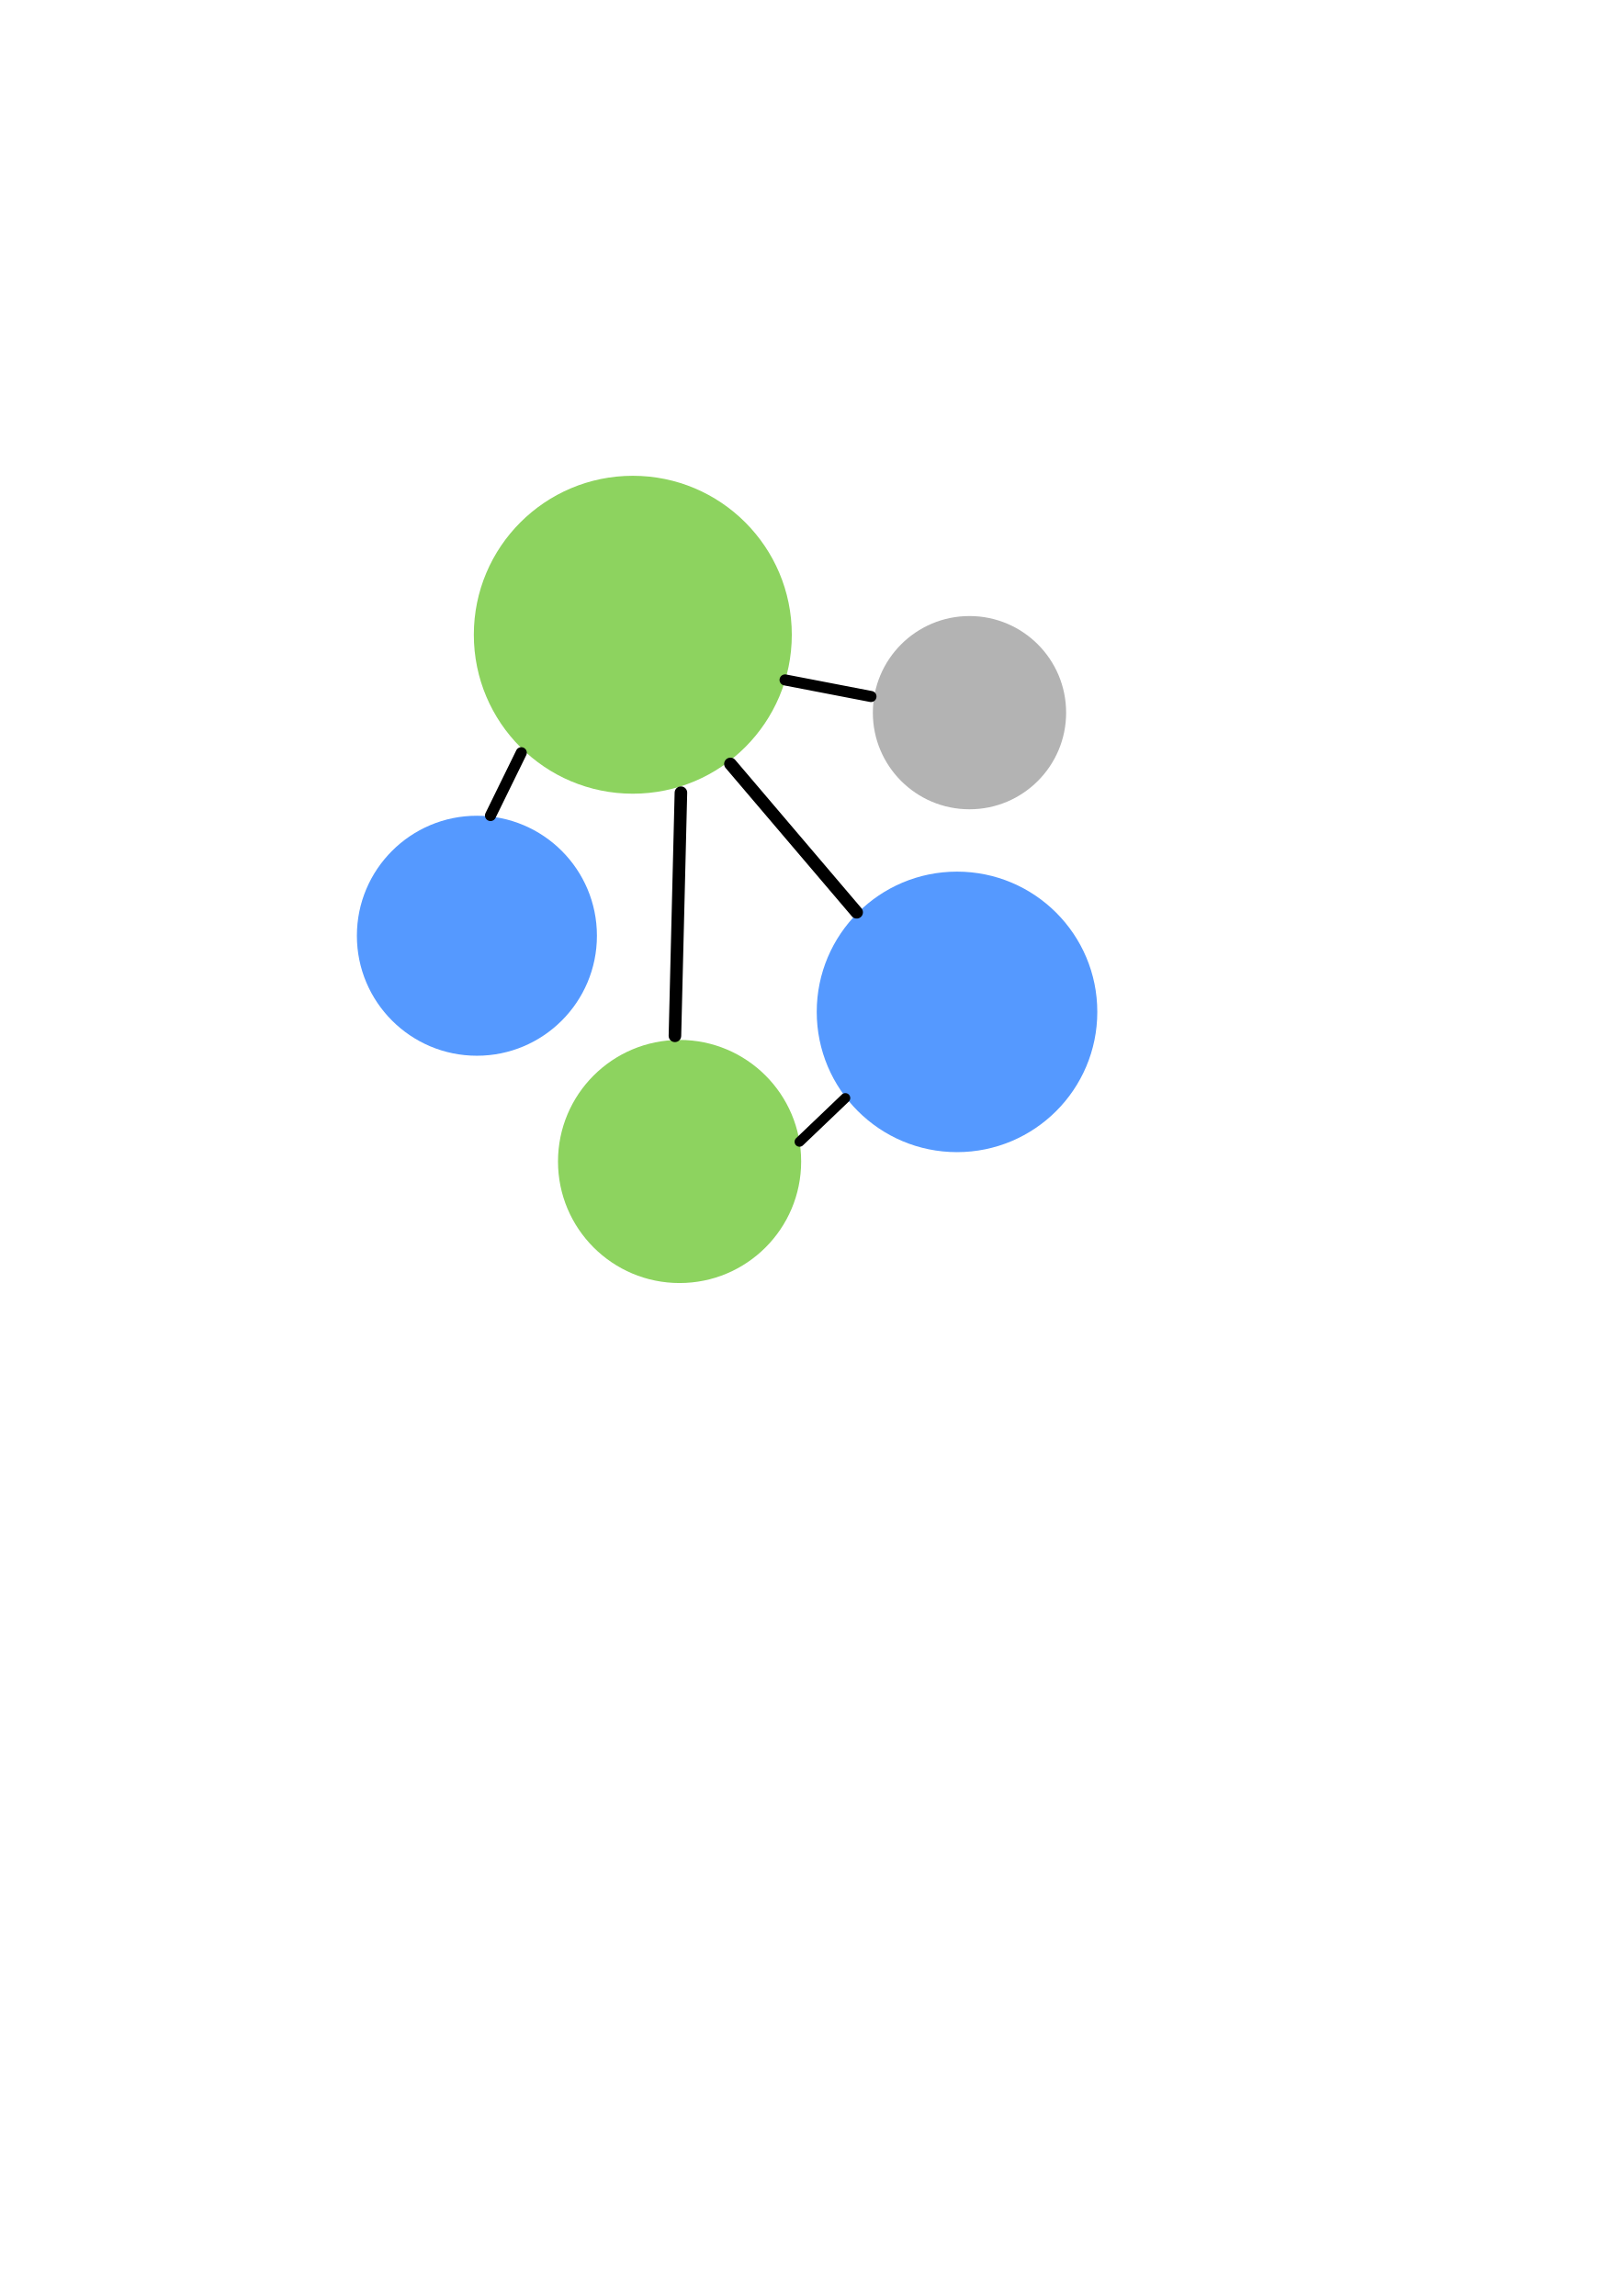
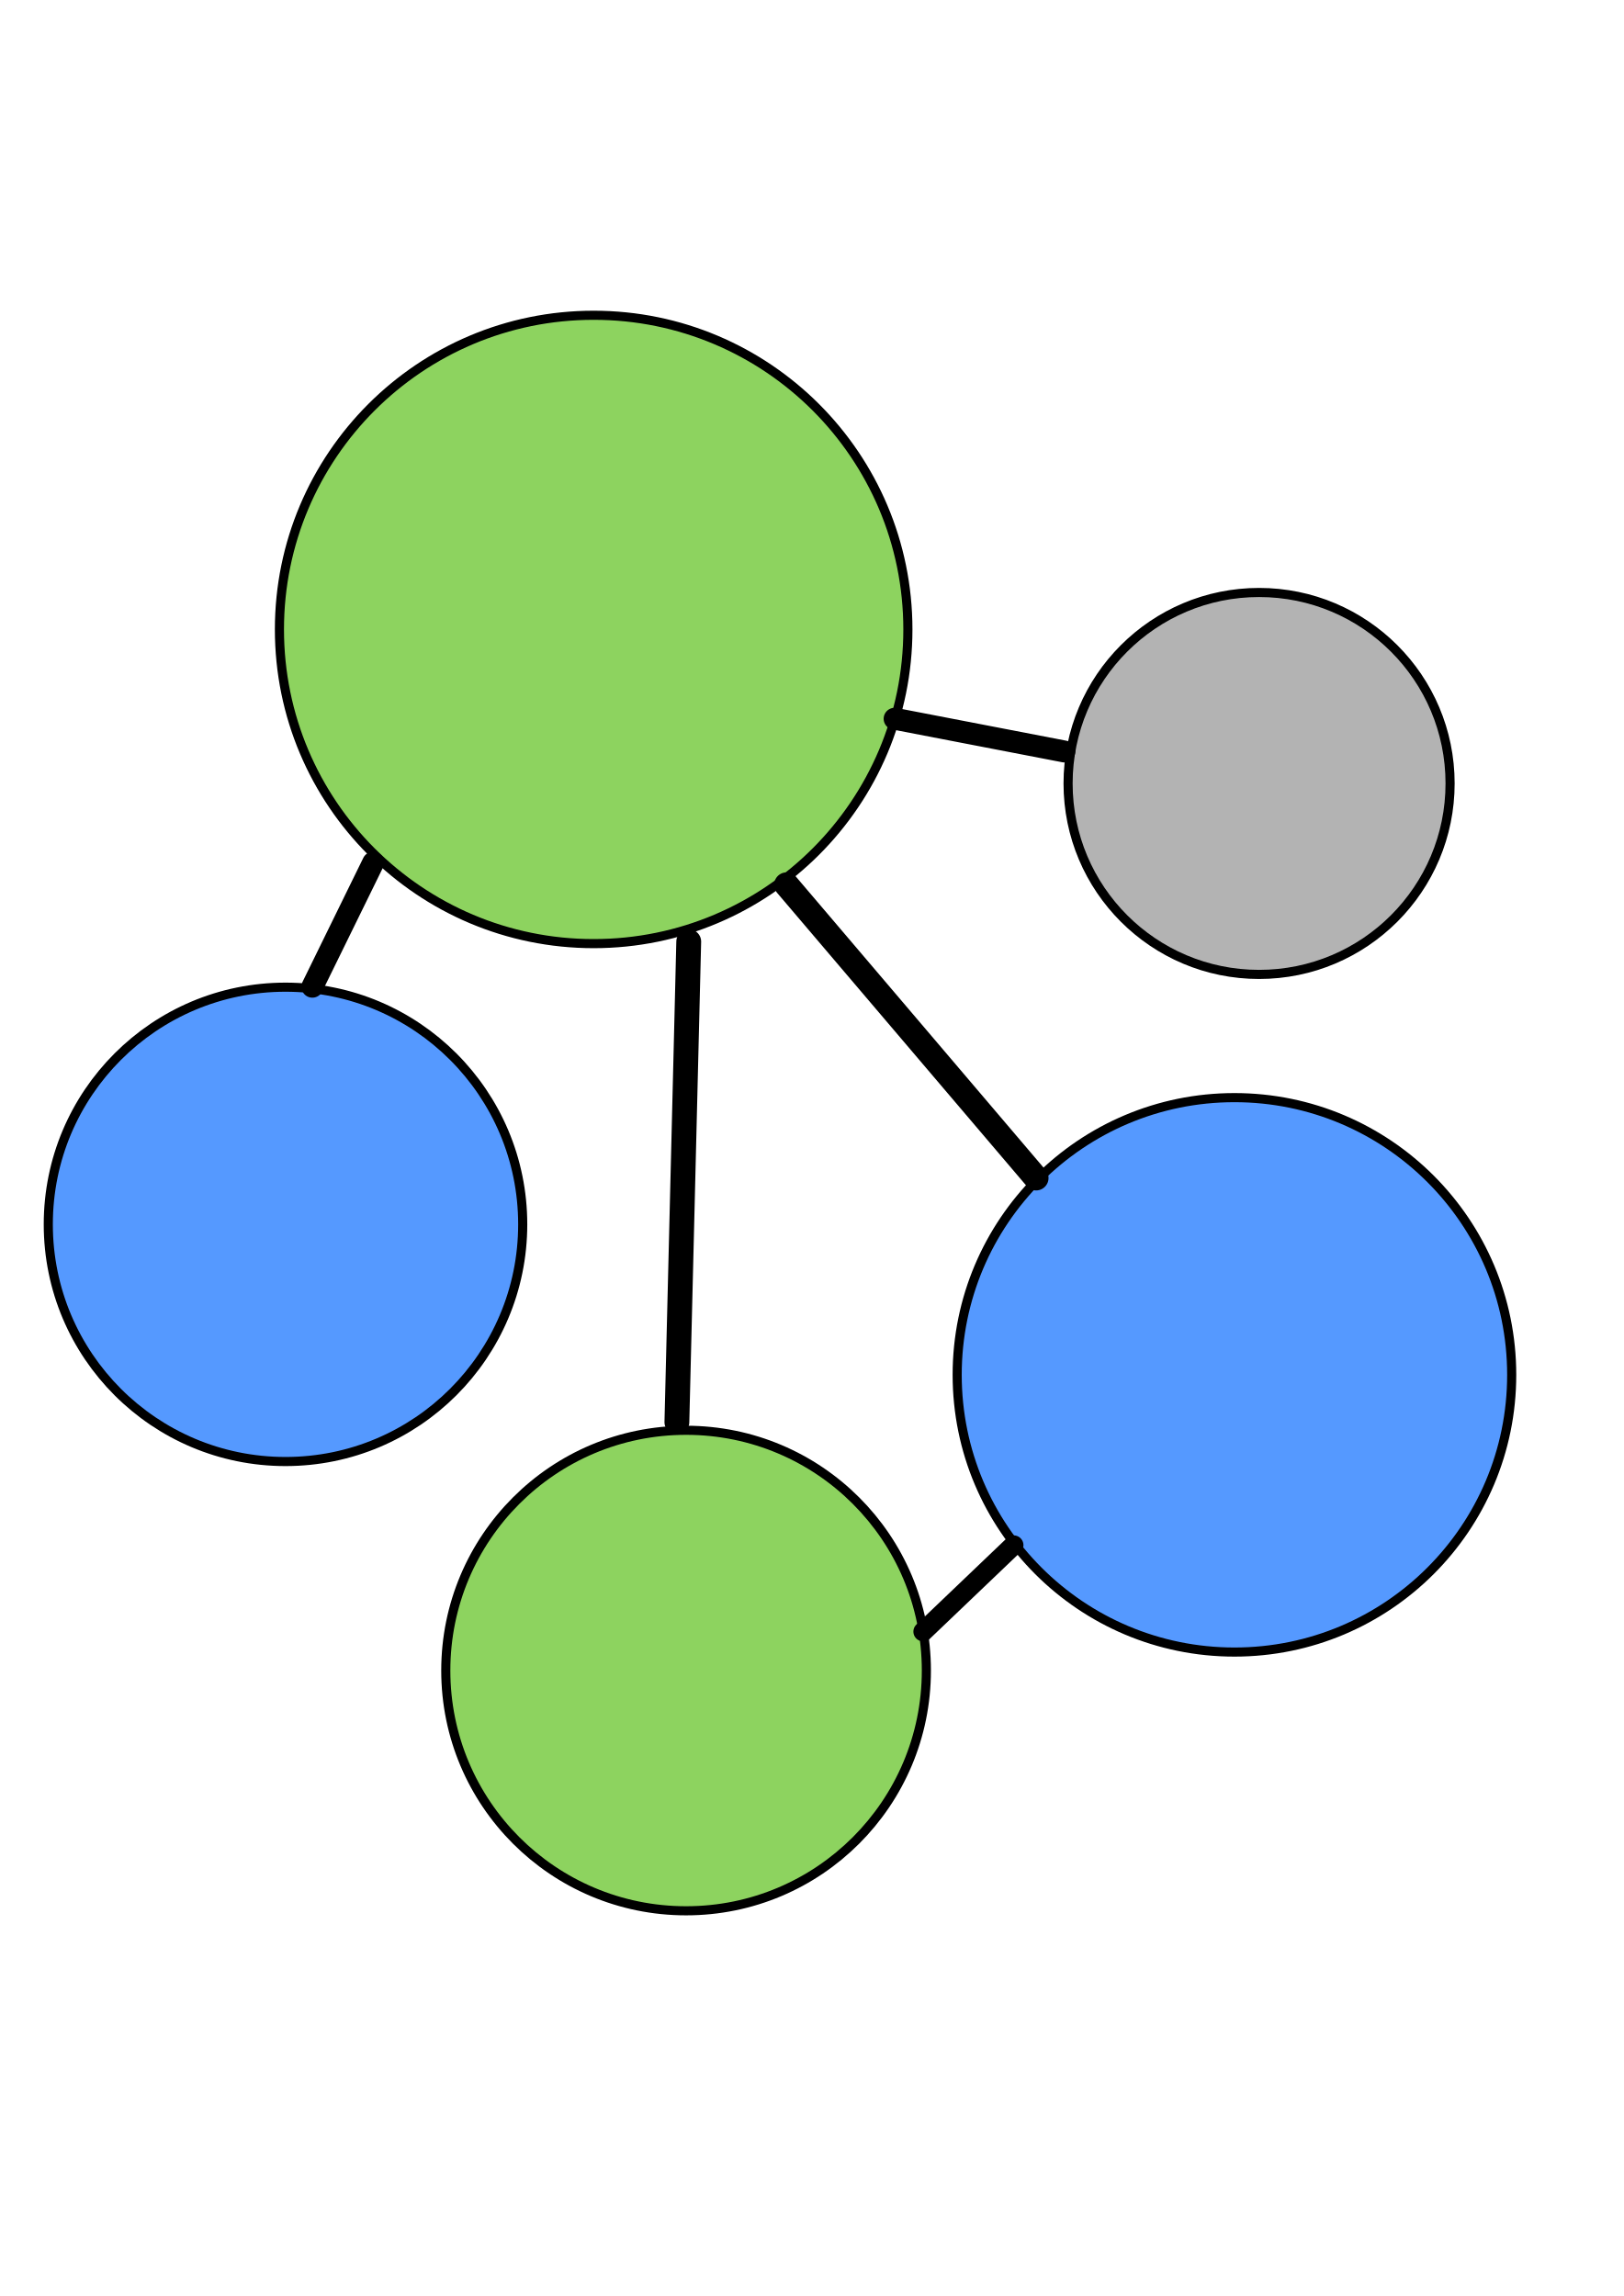
<svg xmlns="http://www.w3.org/2000/svg" width="744.094" height="1052.362" id="svg2">
-   <defs id="defs4" />
+   <defs id="defs4">
+     </defs>
  <g id="layer1">
-     <path style="opacity:1;fill:#8dd35f;fill-opacity:1;stroke:none;stroke-width:0.7;stroke-linecap:round;stroke-linejoin:round;stroke-miterlimit:4;stroke-dasharray:none;stroke-opacity:1" id="path3437" d="M 411.429 215.219 A 85.714 85.714 0 1 1  240,215.219 A 85.714 85.714 0 1 1  411.429 215.219 z" transform="matrix(0.85,0,0,0.85,13.14286,107.9972)" />
-     <path style="opacity:1;fill:#5599ff;fill-opacity:1;stroke:none;stroke-width:0.7;stroke-linecap:round;stroke-linejoin:round;stroke-miterlimit:4;stroke-dasharray:none;stroke-opacity:1" id="path3439" d="M 411.429 215.219 A 85.714 85.714 0 1 1  240,215.219 A 85.714 85.714 0 1 1  411.429 215.219 z" transform="matrix(0.7499999,0,0,0.7499999,194.2857,302.3763)" />
-     <path style="opacity:1;fill:#8dd35f;fill-opacity:1;stroke:none;stroke-width:0.7;stroke-linecap:round;stroke-linejoin:round;stroke-miterlimit:4;stroke-dasharray:none;stroke-opacity:1" id="path3441" d="M 411.429 215.219 A 85.714 85.714 0 1 1  240,215.219 A 85.714 85.714 0 1 1  411.429 215.219 z" transform="matrix(0.65,0,0,0.65,99.71428,392.4696)" />
-     <path style="opacity:1;fill:#5599ff;fill-opacity:1;stroke:none;stroke-width:0.7;stroke-linecap:round;stroke-linejoin:round;stroke-miterlimit:4;stroke-dasharray:none;stroke-opacity:1" id="path3443" d="M 411.429 215.219 A 85.714 85.714 0 1 1  240,215.219 A 85.714 85.714 0 1 1  411.429 215.219 z" transform="matrix(0.6416666,0,0,0.6416666,9.550394,290.7932)" />
-     <path style="opacity:1;fill:#b3b3b3;fill-opacity:1;stroke:none;stroke-width:0.7;stroke-linecap:round;stroke-linejoin:round;stroke-miterlimit:4;stroke-dasharray:none;stroke-opacity:1" id="path3445" d="M 411.429 215.219 A 85.714 85.714 0 1 1  240,215.219 A 85.714 85.714 0 1 1  411.429 215.219 z" transform="matrix(0.5166667,0,0,0.5166667,276,215.4512)" />
-     <path style="opacity:1;fill:none;fill-rule:evenodd;stroke:#000000;stroke-width:5.084;stroke-linecap:round;stroke-linejoin:round;stroke-miterlimit:4;stroke-dasharray:none;stroke-opacity:1" d="M 359.779,311.643 L 399.131,319.236" id="path3691" />
-     <path style="opacity:1;fill:none;fill-rule:evenodd;stroke:#000000;stroke-width:4.538;stroke-linecap:round;stroke-linejoin:round;stroke-miterlimit:4;stroke-dasharray:none;stroke-opacity:1" d="M 366.401,523.329 L 387.382,503.286" id="path3693" />
-     <path style="opacity:1;fill:none;fill-rule:evenodd;stroke:#000000;stroke-width:5.756;stroke-linecap:round;stroke-linejoin:round;stroke-miterlimit:4;stroke-dasharray:none;stroke-opacity:1" d="M 312.044,363.324 L 309.298,474.763" id="path3695" />
-     <path style="opacity:1;fill:none;fill-rule:evenodd;stroke:#000000;stroke-width:5.084;stroke-linecap:round;stroke-linejoin:round;stroke-miterlimit:4;stroke-dasharray:none;stroke-opacity:1" d="M 224.781,373.784 L 238.879,345.012" id="path3697" />
-     <path style="opacity:1;fill:none;fill-rule:evenodd;stroke:#000000;stroke-width:5.756;stroke-linecap:round;stroke-linejoin:round;stroke-miterlimit:4;stroke-dasharray:none;stroke-opacity:1" d="M 334.723,350.145 L 392.587,418.147" id="path3699" />
+     <path style="opacity:1;fill:#8dd35f;fill-opacity:1;stroke:#000000;stroke-width:2.486;stroke-linecap:round;stroke-linejoin:round;stroke-miterlimit:4;stroke-dasharray:none;stroke-opacity:1" id="path3437" d="M 411.429,215.219 A 85.714,85.714 0 1 1 240,215.219 A 85.714,85.714 0 1 1 411.429,215.219 z" transform="matrix(1.680018,0,0,1.680018,-275.1501,-73.06899)" />
+     <path style="opacity:1;fill:#5599ff;fill-opacity:1;stroke:#000000;stroke-width:2.817;stroke-linecap:round;stroke-linejoin:round;stroke-miterlimit:4;stroke-dasharray:none;stroke-opacity:1" id="path3439" d="M 411.429,215.219 A 85.714,85.714 0 1 1 240,215.219 A 85.714,85.714 0 1 1 411.429,215.219 z" transform="matrix(1.482368,0,0,1.482368,82.87711,311.1196)" />
+     <path style="opacity:1;fill:#8dd35f;fill-opacity:1;stroke:#000000;stroke-width:3.251;stroke-linecap:round;stroke-linejoin:round;stroke-miterlimit:4;stroke-dasharray:none;stroke-opacity:1" id="path3441" d="M 411.429,215.219 A 85.714,85.714 0 1 1 240,215.219 A 85.714,85.714 0 1 1 411.429,215.219 z" transform="matrix(1.284719,0,0,1.284719,-104.0425,489.1883)" />
+     <path style="opacity:1;fill:#5599ff;fill-opacity:1;stroke:#000000;stroke-width:3.293;stroke-linecap:round;stroke-linejoin:round;stroke-miterlimit:4;stroke-dasharray:none;stroke-opacity:1" id="path3443" d="M 411.429,215.219 A 85.714,85.714 0 1 1 240,215.219 A 85.714,85.714 0 1 1 411.429,215.219 z" transform="matrix(1.268248,0,0,1.268248,-282.2506,288.2258)" />
+     <path style="opacity:1;fill:#b3b3b3;fill-opacity:1;stroke:#000000;stroke-width:4.089;stroke-linecap:round;stroke-linejoin:round;stroke-miterlimit:4;stroke-dasharray:none;stroke-opacity:1" id="path3445" d="M 411.429,215.219 A 85.714,85.714 0 1 1 240,215.219 A 85.714,85.714 0 1 1 411.429,215.219 z" transform="matrix(1.021187,0,0,1.021187,244.3847,139.313)" />
+     <path style="opacity:1;fill:none;fill-rule:evenodd;stroke:#000000;stroke-width:10.048;stroke-linecap:round;stroke-linejoin:round;stroke-miterlimit:4;stroke-dasharray:none;stroke-opacity:1" d="M 409.973,329.435 L 487.753,344.443" id="path3691" />
+     <path style="opacity:1;fill:none;fill-rule:evenodd;stroke:#000000;stroke-width:8.969;stroke-linecap:round;stroke-linejoin:round;stroke-miterlimit:4;stroke-dasharray:none;stroke-opacity:1" d="M 423.062,747.831 L 464.53,708.216" id="path3693" />
+     <path style="opacity:1;fill:none;fill-rule:evenodd;stroke:#000000;stroke-width:11.377;stroke-linecap:round;stroke-linejoin:round;stroke-miterlimit:4;stroke-dasharray:none;stroke-opacity:1" d="M 315.624,431.582 L 310.199,651.84" id="path3695" />
+     <path style="opacity:1;fill:none;fill-rule:evenodd;stroke:#000000;stroke-width:10.048;stroke-linecap:round;stroke-linejoin:round;stroke-miterlimit:4;stroke-dasharray:none;stroke-opacity:1" d="M 143.15,452.255 L 171.016,395.388" id="path3697" />
+     <path style="opacity:1;fill:none;fill-rule:evenodd;stroke:#000000;stroke-width:11.377;stroke-linecap:round;stroke-linejoin:round;stroke-miterlimit:4;stroke-dasharray:none;stroke-opacity:1" d="M 360.45,405.534 L 474.818,539.94" id="path3699" />
  </g>
</svg>
